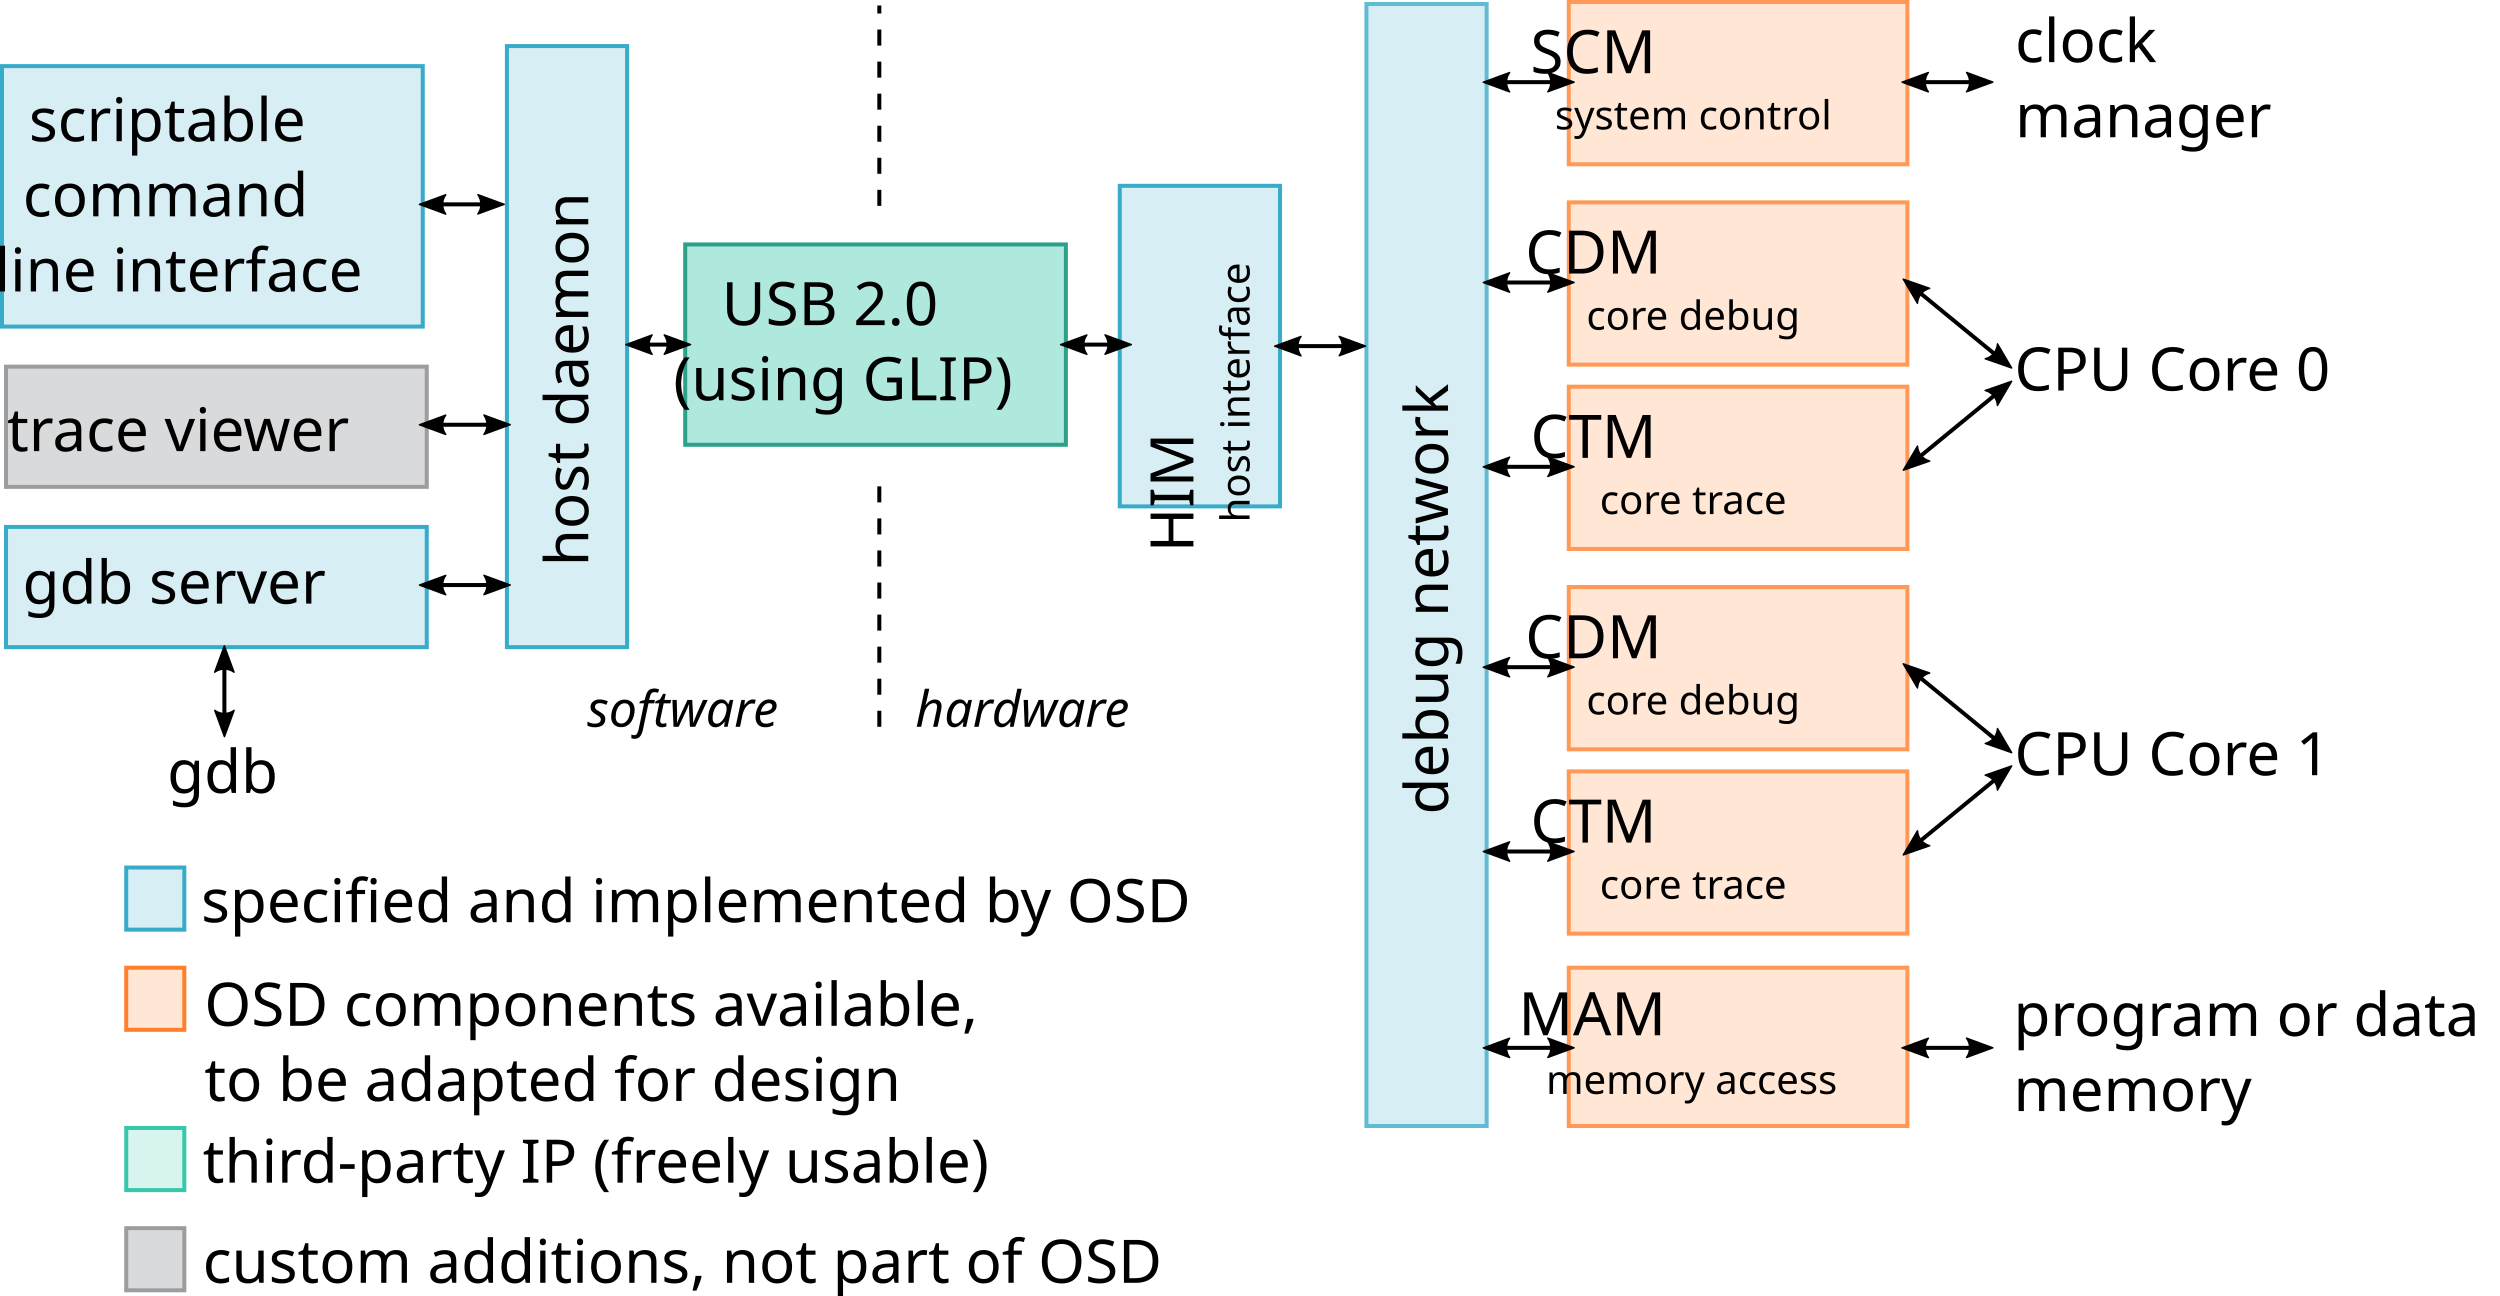
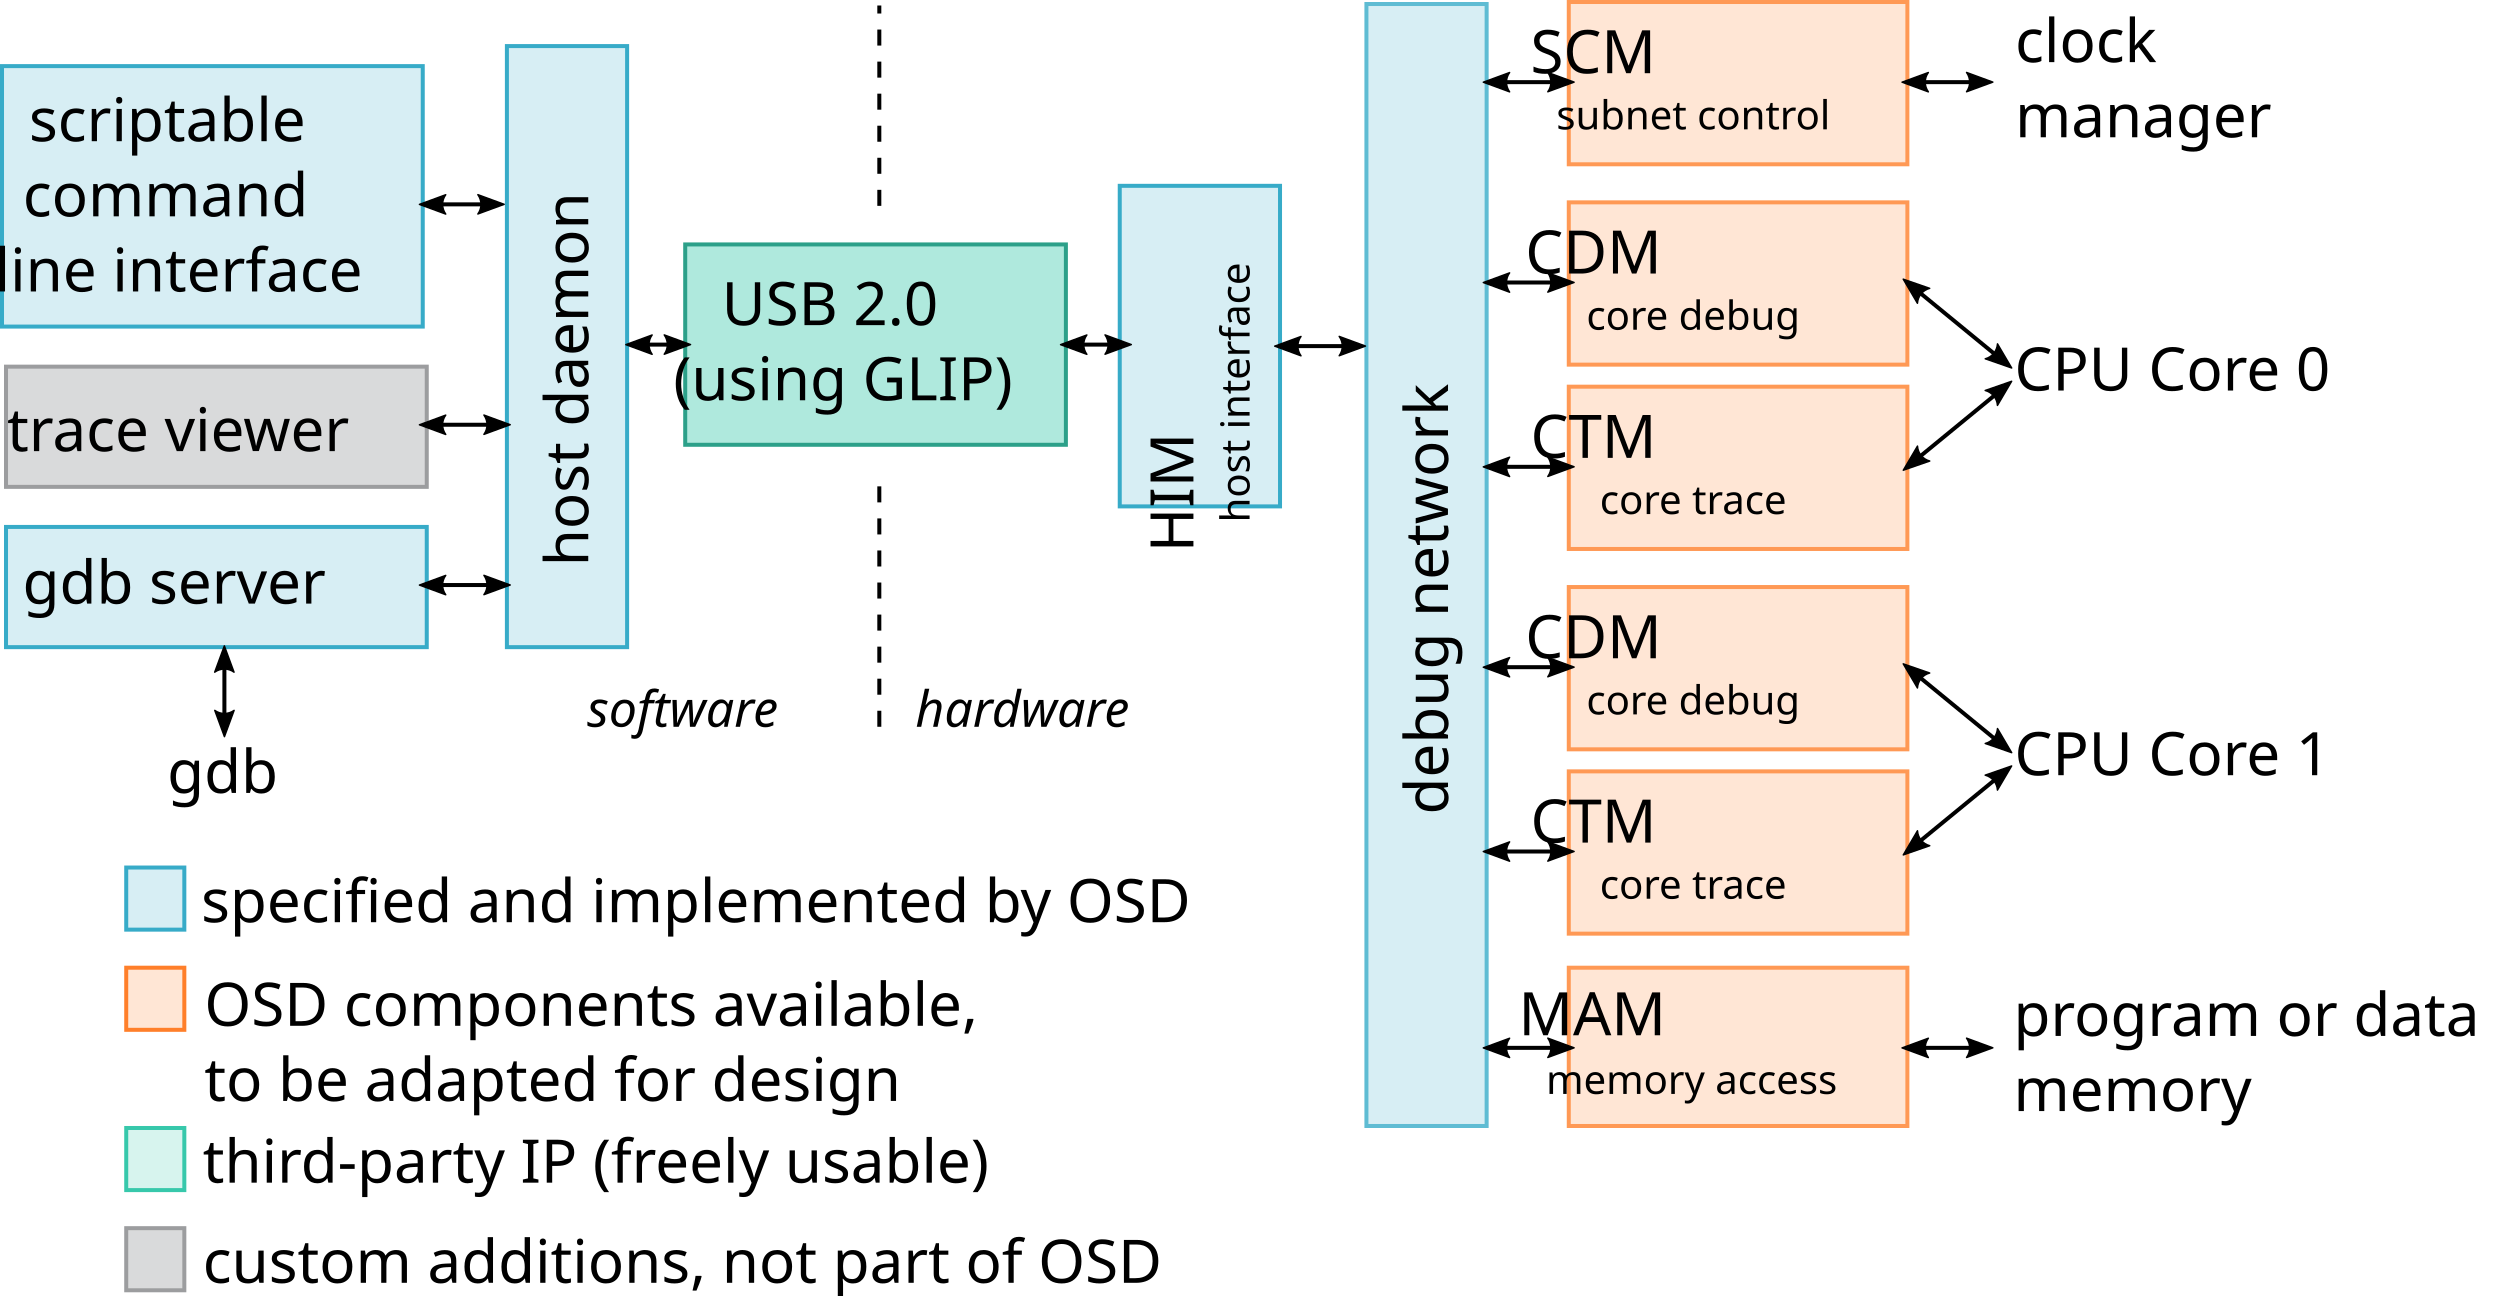
<svg xmlns="http://www.w3.org/2000/svg" width="623.894" height="323.258" viewBox="0 0 623.894 323.258" id="svg4481" version="1.1">
  <defs id="defs4483">
    <marker style="overflow:visible" id="marker6030" refX="0" refY="0" orient="auto">
      <path transform="scale(-0.6,-0.6)" d="M 8.719,4.034 -2.207,0.016 8.719,-4.002 c -1.745,2.372 -1.735,5.617 -6e-7,8.035 z" style="fill:#000000;fill-opacity:1;fill-rule:evenodd;stroke:#000000;stroke-width:0.625;stroke-linejoin:round;stroke-opacity:1" id="path6032" />
    </marker>
    <marker style="overflow:visible" id="marker5834" refX="0" refY="0" orient="auto">
      <path transform="scale(0.6,0.6)" d="M 8.719,4.034 -2.207,0.016 8.719,-4.002 c -1.745,2.372 -1.735,5.617 -6e-7,8.035 z" style="fill:#000000;fill-opacity:1;fill-rule:evenodd;stroke:#000000;stroke-width:0.625;stroke-linejoin:round;stroke-opacity:1" id="path5836" />
    </marker>
    <marker orient="auto" refY="0" refX="0" id="Arrow2Mstart" style="overflow:visible">
      <path id="path4492" style="fill:#000000;fill-opacity:1;fill-rule:evenodd;stroke:#000000;stroke-width:0.625;stroke-linejoin:round;stroke-opacity:1" d="M 8.719,4.034 -2.207,0.016 8.719,-4.002 c -1.745,2.372 -1.735,5.617 -6e-7,8.035 z" transform="scale(0.6,0.6)" />
    </marker>
    <marker orient="auto" refY="0" refX="0" id="Arrow2Mend" style="overflow:visible">
      <path id="path4495" style="fill:#000000;fill-opacity:1;fill-rule:evenodd;stroke:#000000;stroke-width:0.625;stroke-linejoin:round;stroke-opacity:1" d="M 8.719,4.034 -2.207,0.016 8.719,-4.002 c -1.745,2.372 -1.735,5.617 -6e-7,8.035 z" transform="scale(-0.6,-0.6)" />
    </marker>
    <marker orient="auto" refY="0" refX="0" id="Arrow2Mstart-7" style="overflow:visible">
      <path id="path4492-1" style="fill:#000000;fill-opacity:1;fill-rule:evenodd;stroke:#000000;stroke-width:0.625;stroke-linejoin:round;stroke-opacity:1" d="M 8.719,4.034 -2.207,0.016 8.719,-4.002 c -1.745,2.372 -1.735,5.617 -6e-7,8.035 z" transform="scale(0.6,0.6)" />
    </marker>
    <marker orient="auto" refY="0" refX="0" id="Arrow2Mend-4" style="overflow:visible">
      <path id="path4495-8" style="fill:#000000;fill-opacity:1;fill-rule:evenodd;stroke:#000000;stroke-width:0.625;stroke-linejoin:round;stroke-opacity:1" d="M 8.719,4.034 -2.207,0.016 8.719,-4.002 c -1.745,2.372 -1.735,5.617 -6e-7,8.035 z" transform="scale(-0.6,-0.6)" />
    </marker>
    <marker orient="auto" refY="0" refX="0" id="Arrow2Mstart-7-0" style="overflow:visible">
      <path id="path4492-1-5" style="fill:#000000;fill-opacity:1;fill-rule:evenodd;stroke:#000000;stroke-width:0.625;stroke-linejoin:round;stroke-opacity:1" d="M 8.719,4.034 -2.207,0.016 8.719,-4.002 c -1.745,2.372 -1.735,5.617 -6e-7,8.035 z" transform="scale(0.6,0.6)" />
    </marker>
    <marker orient="auto" refY="0" refX="0" id="Arrow2Mend-4-8" style="overflow:visible">
      <path id="path4495-8-7" style="fill:#000000;fill-opacity:1;fill-rule:evenodd;stroke:#000000;stroke-width:0.625;stroke-linejoin:round;stroke-opacity:1" d="M 8.719,4.034 -2.207,0.016 8.719,-4.002 c -1.745,2.372 -1.735,5.617 -6e-7,8.035 z" transform="scale(-0.6,-0.6)" />
    </marker>
    <marker orient="auto" refY="0" refX="0" id="Arrow2Mstart-7-4" style="overflow:visible">
      <path id="path4492-1-6" style="fill:#000000;fill-opacity:1;fill-rule:evenodd;stroke:#000000;stroke-width:0.625;stroke-linejoin:round;stroke-opacity:1" d="M 8.719,4.034 -2.207,0.016 8.719,-4.002 c -1.745,2.372 -1.735,5.617 -6e-7,8.035 z" transform="scale(0.6,0.6)" />
    </marker>
    <marker orient="auto" refY="0" refX="0" id="Arrow2Mend-4-5" style="overflow:visible">
      <path id="path4495-8-79" style="fill:#000000;fill-opacity:1;fill-rule:evenodd;stroke:#000000;stroke-width:0.625;stroke-linejoin:round;stroke-opacity:1" d="M 8.719,4.034 -2.207,0.016 8.719,-4.002 c -1.745,2.372 -1.735,5.617 -6e-7,8.035 z" transform="scale(-0.6,-0.6)" />
    </marker>
    <marker orient="auto" refY="0" refX="0" id="Arrow2Mstart-7-3" style="overflow:visible">
      <path id="path4492-1-0" style="fill:#000000;fill-opacity:1;fill-rule:evenodd;stroke:#000000;stroke-width:0.625;stroke-linejoin:round;stroke-opacity:1" d="M 8.719,4.034 -2.207,0.016 8.719,-4.002 c -1.745,2.372 -1.735,5.617 -6e-7,8.035 z" transform="scale(0.6,0.6)" />
    </marker>
    <marker orient="auto" refY="0" refX="0" id="Arrow2Mend-4-81" style="overflow:visible">
      <path id="path4495-8-4" style="fill:#000000;fill-opacity:1;fill-rule:evenodd;stroke:#000000;stroke-width:0.625;stroke-linejoin:round;stroke-opacity:1" d="M 8.719,4.034 -2.207,0.016 8.719,-4.002 c -1.745,2.372 -1.735,5.617 -6e-7,8.035 z" transform="scale(-0.6,-0.6)" />
    </marker>
    <marker orient="auto" refY="0" refX="0" id="Arrow2Mstart-7-05" style="overflow:visible">
      <path id="path4492-1-01" style="fill:#000000;fill-opacity:1;fill-rule:evenodd;stroke:#000000;stroke-width:0.625;stroke-linejoin:round;stroke-opacity:1" d="M 8.719,4.034 -2.207,0.016 8.719,-4.002 c -1.745,2.372 -1.735,5.617 -6e-7,8.035 z" transform="scale(0.6,0.6)" />
    </marker>
    <marker orient="auto" refY="0" refX="0" id="Arrow2Mend-4-9" style="overflow:visible">
      <path id="path4495-8-1" style="fill:#000000;fill-opacity:1;fill-rule:evenodd;stroke:#000000;stroke-width:0.625;stroke-linejoin:round;stroke-opacity:1" d="M 8.719,4.034 -2.207,0.016 8.719,-4.002 c -1.745,2.372 -1.735,5.617 -6e-7,8.035 z" transform="scale(-0.6,-0.6)" />
    </marker>
    <marker orient="auto" refY="0" refX="0" id="Arrow2Mstart-7-6" style="overflow:visible">
      <path id="path4492-1-9" style="fill:#000000;fill-opacity:1;fill-rule:evenodd;stroke:#000000;stroke-width:0.625;stroke-linejoin:round;stroke-opacity:1" d="M 8.719,4.034 -2.207,0.016 8.719,-4.002 c -1.745,2.372 -1.735,5.617 -6e-7,8.035 z" transform="scale(0.6,0.6)" />
    </marker>
    <marker orient="auto" refY="0" refX="0" id="Arrow2Mend-4-813" style="overflow:visible">
      <path id="path4495-8-48" style="fill:#000000;fill-opacity:1;fill-rule:evenodd;stroke:#000000;stroke-width:0.625;stroke-linejoin:round;stroke-opacity:1" d="M 8.719,4.034 -2.207,0.016 8.719,-4.002 c -1.745,2.372 -1.735,5.617 -6e-7,8.035 z" transform="scale(-0.6,-0.6)" />
    </marker>
    <marker orient="auto" refY="0" refX="0" id="Arrow2Mstart-7-66" style="overflow:visible">
      <path id="path4492-1-8" style="fill:#000000;fill-opacity:1;fill-rule:evenodd;stroke:#000000;stroke-width:0.625;stroke-linejoin:round;stroke-opacity:1" d="M 8.719,4.034 -2.207,0.016 8.719,-4.002 c -1.745,2.372 -1.735,5.617 -6e-7,8.035 z" transform="scale(0.6,0.6)" />
    </marker>
    <marker orient="auto" refY="0" refX="0" id="Arrow2Mend-4-6" style="overflow:visible">
      <path id="path4495-8-6" style="fill:#000000;fill-opacity:1;fill-rule:evenodd;stroke:#000000;stroke-width:0.625;stroke-linejoin:round;stroke-opacity:1" d="M 8.719,4.034 -2.207,0.016 8.719,-4.002 c -1.745,2.372 -1.735,5.617 -6e-7,8.035 z" transform="scale(-0.6,-0.6)" />
    </marker>
    <marker orient="auto" refY="0" refX="0" id="Arrow2Mstart-7-66-9" style="overflow:visible">
      <path id="path4492-1-8-9" style="fill:#000000;fill-opacity:1;fill-rule:evenodd;stroke:#000000;stroke-width:0.625;stroke-linejoin:round;stroke-opacity:1" d="M 8.719,4.034 -2.207,0.016 8.719,-4.002 c -1.745,2.372 -1.735,5.617 -6e-7,8.035 z" transform="scale(0.6,0.6)" />
    </marker>
    <marker orient="auto" refY="0" refX="0" id="Arrow2Mend-4-6-4" style="overflow:visible">
      <path id="path4495-8-6-8" style="fill:#000000;fill-opacity:1;fill-rule:evenodd;stroke:#000000;stroke-width:0.625;stroke-linejoin:round;stroke-opacity:1" d="M 8.719,4.034 -2.207,0.016 8.719,-4.002 c -1.745,2.372 -1.735,5.617 -6e-7,8.035 z" transform="scale(-0.6,-0.6)" />
    </marker>
    <marker orient="auto" refY="0" refX="0" id="Arrow2Mstart-7-66-5" style="overflow:visible">
      <path id="path4492-1-8-0" style="fill:#000000;fill-opacity:1;fill-rule:evenodd;stroke:#000000;stroke-width:0.625;stroke-linejoin:round;stroke-opacity:1" d="M 8.719,4.034 -2.207,0.016 8.719,-4.002 c -1.745,2.372 -1.735,5.617 -6e-7,8.035 z" transform="scale(0.6,0.6)" />
    </marker>
    <marker orient="auto" refY="0" refX="0" id="Arrow2Mend-4-6-6" style="overflow:visible">
      <path id="path4495-8-6-7" style="fill:#000000;fill-opacity:1;fill-rule:evenodd;stroke:#000000;stroke-width:0.625;stroke-linejoin:round;stroke-opacity:1" d="M 8.719,4.034 -2.207,0.016 8.719,-4.002 c -1.745,2.372 -1.735,5.617 -6e-7,8.035 z" transform="scale(-0.6,-0.6)" />
    </marker>
    <marker orient="auto" refY="0" refX="0" id="Arrow2Mstart-7-66-5-3" style="overflow:visible">
      <path id="path4492-1-8-0-1" style="fill:#000000;fill-opacity:1;fill-rule:evenodd;stroke:#000000;stroke-width:0.625;stroke-linejoin:round;stroke-opacity:1" d="M 8.719,4.034 -2.207,0.016 8.719,-4.002 c -1.745,2.372 -1.735,5.617 -6e-7,8.035 z" transform="scale(0.6,0.6)" />
    </marker>
    <marker orient="auto" refY="0" refX="0" id="Arrow2Mend-4-6-6-3" style="overflow:visible">
      <path id="path4495-8-6-7-8" style="fill:#000000;fill-opacity:1;fill-rule:evenodd;stroke:#000000;stroke-width:0.625;stroke-linejoin:round;stroke-opacity:1" d="M 8.719,4.034 -2.207,0.016 8.719,-4.002 c -1.745,2.372 -1.735,5.617 -6e-7,8.035 z" transform="scale(-0.6,-0.6)" />
    </marker>
    <marker orient="auto" refY="0" refX="0" id="Arrow2Mstart-7-66-9-3" style="overflow:visible">
      <path id="path4492-1-8-9-2" style="fill:#000000;fill-opacity:1;fill-rule:evenodd;stroke:#000000;stroke-width:0.625;stroke-linejoin:round;stroke-opacity:1" d="M 8.719,4.034 -2.207,0.016 8.719,-4.002 c -1.745,2.372 -1.735,5.617 -6e-7,8.035 z" transform="scale(0.6,0.6)" />
    </marker>
    <marker orient="auto" refY="0" refX="0" id="Arrow2Mend-4-6-4-6" style="overflow:visible">
      <path id="path4495-8-6-8-2" style="fill:#000000;fill-opacity:1;fill-rule:evenodd;stroke:#000000;stroke-width:0.625;stroke-linejoin:round;stroke-opacity:1" d="M 8.719,4.034 -2.207,0.016 8.719,-4.002 c -1.745,2.372 -1.735,5.617 -6e-7,8.035 z" transform="scale(-0.6,-0.6)" />
    </marker>
    <marker orient="auto" refY="0" refX="0" id="Arrow2Mstart-7-66-9-7" style="overflow:visible">
      <path id="path4492-1-8-9-6" style="fill:#000000;fill-opacity:1;fill-rule:evenodd;stroke:#000000;stroke-width:0.625;stroke-linejoin:round;stroke-opacity:1" d="M 8.719,4.034 -2.207,0.016 8.719,-4.002 c -1.745,2.372 -1.735,5.617 -6e-7,8.035 z" transform="scale(0.6,0.6)" />
    </marker>
    <marker orient="auto" refY="0" refX="0" id="Arrow2Mend-4-6-4-4" style="overflow:visible">
      <path id="path4495-8-6-8-7" style="fill:#000000;fill-opacity:1;fill-rule:evenodd;stroke:#000000;stroke-width:0.625;stroke-linejoin:round;stroke-opacity:1" d="M 8.719,4.034 -2.207,0.016 8.719,-4.002 c -1.745,2.372 -1.735,5.617 -6e-7,8.035 z" transform="scale(-0.6,-0.6)" />
    </marker>
    <marker orient="auto" refY="0" refX="0" id="Arrow2Mstart-7-4-9" style="overflow:visible">
      <path id="path4492-1-6-0" style="fill:#000000;fill-opacity:1;fill-rule:evenodd;stroke:#000000;stroke-width:0.625;stroke-linejoin:round;stroke-opacity:1" d="M 8.719,4.034 -2.207,0.016 8.719,-4.002 c -1.745,2.372 -1.735,5.617 -6e-7,8.035 z" transform="scale(0.6,0.6)" />
    </marker>
    <marker orient="auto" refY="0" refX="0" id="Arrow2Mend-4-5-4" style="overflow:visible">
      <path id="path4495-8-79-6" style="fill:#000000;fill-opacity:1;fill-rule:evenodd;stroke:#000000;stroke-width:0.625;stroke-linejoin:round;stroke-opacity:1" d="M 8.719,4.034 -2.207,0.016 8.719,-4.002 c -1.745,2.372 -1.735,5.617 -6e-7,8.035 z" transform="scale(-0.6,-0.6)" />
    </marker>
    <marker orient="auto" refY="0" refX="0" id="marker4394" style="overflow:visible">
      <path id="path4396" style="fill:#000000;fill-opacity:1;fill-rule:evenodd;stroke:#000000;stroke-width:0.625;stroke-linejoin:round;stroke-opacity:1" d="M 8.719,4.034 -2.207,0.016 8.719,-4.002 c -1.745,2.372 -1.735,5.617 -6e-7,8.035 z" transform="scale(0.6,0.6)" />
    </marker>
    <marker orient="auto" refY="0" refX="0" id="marker4398" style="overflow:visible">
      <path id="path4400" style="fill:#000000;fill-opacity:1;fill-rule:evenodd;stroke:#000000;stroke-width:0.625;stroke-linejoin:round;stroke-opacity:1" d="M 8.719,4.034 -2.207,0.016 8.719,-4.002 c -1.745,2.372 -1.735,5.617 -6e-7,8.035 z" transform="scale(-0.6,-0.6)" />
    </marker>
  </defs>
  <g id="layer1" transform="translate(-4.000003,-76.36222)">
    <rect style="fill:#d7eef4;fill-opacity:1;stroke:#37abc8;stroke-width:1;stroke-miterlimit:4;stroke-opacity:1;stroke-dasharray:none;stroke-dashoffset:0" id="rect4138-6" width="30" height="150" x="130.5" y="87.862" />
    <rect style="fill:#d7eef4;fill-opacity:1;stroke:#37abc8;stroke-width:1;stroke-miterlimit:4;stroke-opacity:1;stroke-dasharray:none;stroke-dashoffset:0" id="rect4138-6-4-6-6-2-1" width="40" height="80" x="283.44" y="122.736" />
    <rect y="92.862" x="4.5" height="65" width="105" id="rect4782" style="fill:#d7eef4;fill-opacity:1;stroke:#37abc8;stroke-width:1;stroke-miterlimit:4;stroke-opacity:1;stroke-dasharray:none;stroke-dashoffset:0" />
    <rect style="fill:#d7eef4;fill-opacity:1;stroke:#37abc8;stroke-width:1;stroke-miterlimit:4;stroke-opacity:1;stroke-dasharray:none;stroke-dashoffset:0" id="rect4786" width="105" height="30" x="5.5" y="207.862" />
    <rect style="fill:#ffe6d5;fill-opacity:1;stroke:#ff9955;stroke-width:1;stroke-miterlimit:4;stroke-opacity:1;stroke-dasharray:none;stroke-dashoffset:0" id="rect4138-6-4" width="84.5" height="40.5" x="395.5" y="126.862" />
    <rect style="fill:#ffe6d5;fill-opacity:1;stroke:#ff9955;stroke-width:1;stroke-miterlimit:4;stroke-opacity:1;stroke-dasharray:none;stroke-dashoffset:0" id="rect4138-6-4-6-6" width="84.5" height="40.5" x="395.5" y="76.862" />
    <rect style="fill:#ffe6d5;fill-opacity:1;stroke:#ff9955;stroke-width:1;stroke-miterlimit:4;stroke-opacity:1;stroke-dasharray:none;stroke-dashoffset:0" id="rect4138-6-4-6-6-2-5" width="84.5" height="39.5" x="395.5" y="317.862" />
    <g id="g3675" transform="translate(0,-2.968391)">
      <text id="text4159-4-5" y="161.614" x="437.928" style="font-size:12.5px;font-style:normal;font-variant:normal;font-weight:normal;font-stretch:normal;line-height:125%;letter-spacing:0px;word-spacing:0px;fill:#000000;fill-opacity:1;stroke:none;font-family:Sans;-inkscape-font-specification:Sans" xml:space="preserve">
        <tspan id="tspan5565" style="font-size:10px;font-style:normal;font-variant:normal;font-weight:normal;font-stretch:normal;text-align:center;text-anchor:middle;fill:#000000;fill-opacity:1;font-family:Sans;-inkscape-font-specification:Sans" y="161.614" x="437.928">core debug</tspan>
      </text>
      <text id="text4261" y="147.6" x="438.065" style="font-size:40px;font-style:normal;font-variant:normal;font-weight:normal;font-stretch:normal;text-align:center;line-height:125%;letter-spacing:0px;word-spacing:0px;text-anchor:middle;fill:#000000;fill-opacity:1;stroke:none;font-family:Sans;-inkscape-font-specification:Sans" xml:space="preserve">
        <tspan style="font-size:15px;font-style:normal;font-variant:normal;font-weight:normal;font-stretch:normal;text-align:center;text-anchor:middle;fill:#000000;fill-opacity:1;font-family:Sans;-inkscape-font-specification:Sans" y="147.6" x="438.065" id="tspan4263">CDM</tspan>
      </text>
    </g>
    <g id="g3681" transform="translate(2.8484808e-5,139.0449)">
      <text xml:space="preserve" style="font-size:12.5px;font-style:normal;font-variant:normal;font-weight:normal;font-stretch:normal;line-height:125%;letter-spacing:0px;word-spacing:0px;fill:#000000;fill-opacity:1;stroke:none;font-family:Sans;-inkscape-font-specification:Sans" x="437.542" y="210.31" id="text4276">
        <tspan x="437.542" y="210.31" style="font-size:10px;font-style:normal;font-variant:normal;font-weight:normal;font-stretch:normal;text-align:center;text-anchor:middle;fill:#000000;fill-opacity:1;font-family:Sans;-inkscape-font-specification:Sans" id="tspan4278">memory access</tspan>
      </text>
      <text id="text4280" y="195.679" x="437.75" style="font-size:40px;font-style:normal;font-variant:normal;font-weight:normal;font-stretch:normal;text-align:center;line-height:125%;letter-spacing:0px;word-spacing:0px;text-anchor:middle;fill:#000000;fill-opacity:1;stroke:none;font-family:Sans;-inkscape-font-specification:Sans" xml:space="preserve">
        <tspan style="font-size:15px;font-style:normal;font-variant:normal;font-weight:normal;font-stretch:normal;text-align:center;text-anchor:middle;fill:#000000;fill-opacity:1;font-family:Sans;-inkscape-font-specification:Sans" y="195.679" x="437.75" id="tspan4282">MAM</tspan>
      </text>
    </g>
    <g id="g3669" transform="translate(0,1.786671)">
      <text xml:space="preserve" style="font-size:12.5px;font-style:normal;font-variant:normal;font-weight:normal;font-stretch:normal;line-height:125%;letter-spacing:0px;word-spacing:0px;fill:#000000;fill-opacity:1;stroke:none;font-family:Sans;-inkscape-font-specification:Sans" x="437.945" y="106.859" id="text4322">
-         <tspan x="437.945" y="106.859" style="font-size:10px;font-style:normal;font-variant:normal;font-weight:normal;font-stretch:normal;text-align:center;text-anchor:middle;fill:#000000;fill-opacity:1;font-family:Sans;-inkscape-font-specification:Sans" id="tspan4324">system control</tspan>
+         <tspan x="437.945" y="106.859" style="font-size:10px;font-style:normal;font-variant:normal;font-weight:normal;font-stretch:normal;text-align:center;text-anchor:middle;fill:#000000;fill-opacity:1;font-family:Sans;-inkscape-font-specification:Sans" id="tspan4324">subnet control</tspan>
      </text>
      <text xml:space="preserve" style="font-size:40px;font-style:normal;font-variant:normal;font-weight:normal;font-stretch:normal;text-align:center;line-height:125%;letter-spacing:0px;word-spacing:0px;text-anchor:middle;fill:#000000;fill-opacity:1;stroke:none;font-family:Sans;-inkscape-font-specification:Sans" x="437.992" y="92.845" id="text4326">
        <tspan id="tspan4328" x="437.992" y="92.845" style="font-size:15px;font-style:normal;font-variant:normal;font-weight:normal;font-stretch:normal;text-align:center;text-anchor:middle;fill:#000000;fill-opacity:1;font-family:Sans;-inkscape-font-specification:Sans">SCM</tspan>
      </text>
    </g>
    <rect style="fill:#afe9dd;fill-opacity:1;stroke:#2ca089;stroke-width:1;stroke-miterlimit:4;stroke-opacity:1;stroke-dasharray:none;stroke-dashoffset:0" id="rect4138" width="95" height="50" x="175" y="137.362" />
    <text xml:space="preserve" style="font-size:12.5px;font-style:normal;font-variant:normal;font-weight:normal;font-stretch:normal;line-height:125%;letter-spacing:0px;word-spacing:0px;fill:#000000;fill-opacity:1;stroke:none;font-family:Sans;-inkscape-font-specification:Sans" x="222.504" y="157.499" id="text4140">
      <tspan x="222.504" y="157.499" style="font-size:15px;font-style:normal;font-variant:normal;font-weight:normal;font-stretch:normal;text-align:center;text-anchor:middle;font-family:Sans;-inkscape-font-specification:Sans" id="tspan4315">USB 2.0</tspan>
      <tspan x="222.504" y="176.249" style="font-size:15px;font-style:normal;font-variant:normal;font-weight:normal;font-stretch:normal;text-align:center;text-anchor:middle;font-family:Sans;-inkscape-font-specification:Sans" id="tspan9266">(using GLIP)</tspan>
    </text>
    <text xml:space="preserve" style="font-size:12.5px;font-style:normal;font-variant:normal;font-weight:normal;font-stretch:normal;line-height:125%;letter-spacing:0px;word-spacing:0px;fill:#000000;fill-opacity:1;stroke:none;font-family:Sans;-inkscape-font-specification:Sans" x="-162.899" y="150.8" id="text4159" transform="matrix(0,-1,1,0,0,0)">
      <tspan x="-162.899" y="150.8" id="tspan4163" style="font-size:15px;font-style:normal;font-variant:normal;font-weight:normal;font-stretch:normal;text-align:center;text-anchor:middle;fill:#000000;fill-opacity:1;font-family:Sans;-inkscape-font-specification:Sans">host daemon</tspan>
    </text>
    <rect style="fill:#d7eef4;fill-opacity:1;stroke:#5fbcd3;stroke-width:1;stroke-miterlimit:4;stroke-opacity:1;stroke-dasharray:none;stroke-dashoffset:0" id="rect4138-6-6" width="30" height="280" x="345" y="77.362" />
    <text xml:space="preserve" style="font-size:12.5px;font-style:normal;font-variant:normal;font-weight:normal;font-stretch:normal;line-height:125%;letter-spacing:0px;word-spacing:0px;fill:#000000;fill-opacity:1;stroke:none;font-family:Sans;-inkscape-font-specification:Sans" x="-217.747" y="365.362" id="text4159-9" transform="matrix(0,-1,1,0,0,0)">
      <tspan x="-217.747" y="365.362" style="font-size:15px;font-style:normal;font-variant:normal;font-weight:normal;font-stretch:normal;text-align:center;text-anchor:middle;fill:#000000;fill-opacity:1;font-family:Sans;-inkscape-font-specification:Sans" id="tspan4203">debug network</tspan>
    </text>
    <text xml:space="preserve" style="font-size:12.5px;font-style:normal;font-variant:normal;font-weight:normal;font-stretch:normal;text-align:start;line-height:125%;letter-spacing:0px;word-spacing:0px;text-anchor:start;fill:#000000;fill-opacity:1;stroke:none;font-family:Sans;-inkscape-font-specification:Sans" x="506.722" y="173.822" id="text4305">
      <tspan x="506.722" y="173.822" id="tspan4456" style="font-size:15px;font-style:normal;font-variant:normal;font-weight:normal;font-stretch:normal;text-align:start;text-anchor:start;font-family:Sans;-inkscape-font-specification:Sans">CPU Core 0</tspan>
    </text>
    <text xml:space="preserve" style="font-size:12.5px;font-style:normal;font-variant:normal;font-weight:normal;font-stretch:normal;text-align:center;line-height:125%;letter-spacing:0px;word-spacing:0px;text-anchor:middle;fill:#000000;fill-opacity:1;stroke:none;font-family:Sans;-inkscape-font-specification:Sans" x="56.692" y="111.6" id="text4159-4">
      <tspan x="59.08" y="111.6" style="font-size:15px;font-style:normal;font-variant:normal;font-weight:normal;font-stretch:normal;text-align:center;text-anchor:middle;fill:#000000;fill-opacity:1;font-family:Sans;-inkscape-font-specification:Sans" id="tspan4379">scriptable </tspan>
      <tspan x="56.692" y="130.35" style="font-size:15px;font-style:normal;font-variant:normal;font-weight:normal;font-stretch:normal;text-align:center;text-anchor:middle;fill:#000000;fill-opacity:1;font-family:Sans;-inkscape-font-specification:Sans" id="tspan4784">command</tspan>
      <tspan x="56.692" y="149.1" style="font-size:15px;font-style:normal;font-variant:normal;font-weight:normal;font-stretch:normal;text-align:center;text-anchor:middle;fill:#000000;fill-opacity:1;font-family:Sans;-inkscape-font-specification:Sans" id="tspan4780">line interface</tspan>
    </text>
    <text xml:space="preserve" style="font-size:12.5px;font-style:normal;font-variant:normal;font-weight:normal;font-stretch:normal;line-height:125%;letter-spacing:0px;word-spacing:0px;fill:#000000;fill-opacity:1;stroke:none;font-family:Sans;-inkscape-font-specification:Sans" x="55.594" y="227" id="text4159-4-6">
      <tspan x="55.594" y="227" style="font-size:15px;font-style:normal;font-variant:normal;font-weight:normal;font-stretch:normal;text-align:center;text-anchor:middle;fill:#000000;fill-opacity:1;font-family:Sans;-inkscape-font-specification:Sans" id="tspan4252-9">gdb server</tspan>
    </text>
    <path style="fill:none;stroke:#000000;stroke-width:1px;stroke-linecap:butt;stroke-linejoin:miter;stroke-opacity:1;marker-start:url(#Arrow2Mstart);marker-end:url(#Arrow2Mend)" d="m 110,127.362 18.488,0" id="path4462" />
    <path style="fill:none;stroke:#000000;stroke-width:1px;stroke-linecap:butt;stroke-linejoin:miter;stroke-opacity:1;marker-start:url(#Arrow2Mstart-7);marker-end:url(#Arrow2Mend-4)" d="m 110,222.362 20,0" id="path4462-7" />
    <path style="fill:none;stroke:#000000;stroke-width:1px;stroke-linecap:butt;stroke-linejoin:miter;stroke-opacity:1;marker-start:url(#Arrow2Mstart-7-0);marker-end:url(#Arrow2Mend-4-8)" d="m 161.512,162.362 13.488,0" id="path4462-7-3" />
    <path style="fill:none;stroke:#000000;stroke-width:1px;stroke-linecap:butt;stroke-linejoin:miter;stroke-opacity:1;marker-start:url(#Arrow2Mstart-7-4);marker-end:url(#Arrow2Mend-4-5)" d="m 323.44,162.736 20,0" id="path4462-7-7" />
    <path style="fill:none;stroke:#000000;stroke-width:1px;stroke-linecap:butt;stroke-linejoin:miter;stroke-opacity:1;marker-start:url(#Arrow2Mstart-7-3);marker-end:url(#Arrow2Mend-4-81)" d="m 375.5,146.862 20,0" id="path4462-7-9" />
    <path style="fill:none;stroke:#000000;stroke-width:1px;stroke-linecap:butt;stroke-linejoin:miter;stroke-opacity:1;marker-start:url(#Arrow2Mstart-7-05);marker-end:url(#Arrow2Mend-4-9)" d="m 375.5,337.862 20,0" id="path4462-7-19" />
    <path style="fill:none;stroke:#000000;stroke-width:1px;stroke-linecap:butt;stroke-linejoin:miter;stroke-opacity:1;marker-start:url(#Arrow2Mstart-7-6);marker-end:url(#Arrow2Mend-4-813)" d="m 480,146.862 25,20.5" id="path4462-7-2" />
    <text xml:space="preserve" style="font-size:12.5px;font-style:normal;font-variant:normal;font-weight:normal;font-stretch:normal;line-height:125%;letter-spacing:0px;word-spacing:0px;fill:#000000;fill-opacity:1;stroke:none;font-family:Sans;-inkscape-font-specification:Sans" x="232.44" y="257.736" id="text9020">
      <tspan id="tspan9022" x="232.44" y="257.736" style="font-style:italic;-inkscape-font-specification:Sans Italic">hardware</tspan>
    </text>
    <text xml:space="preserve" style="font-size:12.5px;font-style:normal;font-variant:normal;font-weight:normal;font-stretch:normal;text-align:end;line-height:125%;letter-spacing:0px;word-spacing:0px;text-anchor:end;fill:#000000;fill-opacity:1;stroke:none;font-family:Sans;-inkscape-font-specification:Sans" x="214.44" y="257.736" id="text9024">
      <tspan id="tspan9026" x="214.44" y="257.736" style="font-style:italic;-inkscape-font-specification:Sans Italic">software</tspan>
    </text>
    <path style="fill:none;stroke:#000000;stroke-width:1;stroke-linecap:butt;stroke-linejoin:miter;stroke-miterlimit:4;stroke-opacity:1;stroke-dasharray:4, 4;stroke-dashoffset:0" d="m 223.44,257.736 0,-60" id="path9028" />
    <path style="fill:none;stroke:#000000;stroke-width:1;stroke-linecap:butt;stroke-linejoin:miter;stroke-miterlimit:4;stroke-opacity:1;stroke-dasharray:4, 4;stroke-dashoffset:0" d="m 223.44,127.736 0,-50" id="path9030" />
    <text xml:space="preserve" style="font-size:12.5px;font-style:normal;font-variant:normal;font-weight:normal;font-stretch:normal;text-align:start;line-height:125%;letter-spacing:0px;word-spacing:0px;text-anchor:start;fill:#000000;fill-opacity:1;stroke:none;font-family:Sans;-inkscape-font-specification:Sans" x="506.48" y="334.887" id="text4305-3">
      <tspan x="506.48" y="334.887" id="tspan4456-0" style="font-size:15px;font-style:normal;font-variant:normal;font-weight:normal;font-stretch:normal;text-align:start;text-anchor:start;font-family:Sans;-inkscape-font-specification:Sans">program or data</tspan>
      <tspan x="506.48" y="353.637" style="font-size:15px;font-style:normal;font-variant:normal;font-weight:normal;font-stretch:normal;text-align:start;text-anchor:start;font-family:Sans;-inkscape-font-specification:Sans" id="tspan4796">memory</tspan>
    </text>
    <path style="fill:none;stroke:#000000;stroke-width:1px;stroke-linecap:butt;stroke-linejoin:miter;stroke-opacity:1;marker-start:url(#Arrow2Mstart-7-66-9);marker-end:url(#Arrow2Mend-4-6-4)" d="m 480,337.862 20,0" id="path4462-7-93-3" />
    <path style="fill:none;stroke:#000000;stroke-width:1px;stroke-linecap:butt;stroke-linejoin:miter;stroke-opacity:1;marker-start:url(#Arrow2Mstart-7-66-5);marker-end:url(#Arrow2Mend-4-6-6)" d="m 480,96.862 20,0" id="path4462-7-93-5" />
    <path style="fill:none;stroke:#000000;stroke-width:1px;stroke-linecap:butt;stroke-linejoin:miter;stroke-opacity:1;marker-start:url(#Arrow2Mstart-7-66-5-3);marker-end:url(#Arrow2Mend-4-6-6-3)" d="m 375.5,96.862 20,0" id="path4462-7-93-5-8" />
    <path style="fill:none;stroke:#000000;stroke-width:1px;stroke-linecap:butt;stroke-linejoin:miter;stroke-opacity:1;marker-start:url(#Arrow2Mstart-7-4-9);marker-end:url(#Arrow2Mend-4-5-4)" d="m 270,162.362 15,0" id="path4462-7-7-6" />
    <text xml:space="preserve" style="font-size:40px;font-style:normal;font-variant:normal;font-weight:normal;font-stretch:normal;text-align:start;line-height:125%;letter-spacing:0px;word-spacing:0px;text-anchor:start;fill:#000000;fill-opacity:1;stroke:none;font-family:Sans;-inkscape-font-specification:Sans" x="506.883" y="91.862" id="text4286">
      <tspan id="tspan4288" x="506.883" y="91.862" style="font-size:15px;font-style:normal;font-variant:normal;font-weight:normal;font-stretch:normal;text-align:start;text-anchor:start;font-family:Sans;-inkscape-font-specification:Sans">clock</tspan>
      <tspan x="506.883" y="110.612" id="tspan4290" style="font-size:15px;font-style:normal;font-variant:normal;font-weight:normal;font-stretch:normal;text-align:start;text-anchor:start;font-family:Sans;-inkscape-font-specification:Sans">manager</tspan>
    </text>
    <text xml:space="preserve" style="font-size:40px;font-style:normal;font-variant:normal;font-weight:normal;font-stretch:normal;line-height:125%;letter-spacing:0px;word-spacing:0px;fill:#000000;fill-opacity:1;stroke:none;font-family:Sans;-inkscape-font-specification:Sans" x="45.714" y="274.242" id="text4790">
      <tspan id="tspan4792" x="45.714" y="274.242" style="font-size:15px;font-style:normal;font-variant:normal;font-weight:normal;font-stretch:normal;font-family:Sans;-inkscape-font-specification:Sans">gdb</tspan>
    </text>
    <rect y="292.862" x="35.5" height="15.5" width="14.5" id="rect5802" style="fill:#d7eef4;fill-opacity:1;stroke:#37abc8;stroke-width:1;stroke-miterlimit:4;stroke-opacity:1;stroke-dasharray:none;stroke-dashoffset:0" />
    <text xml:space="preserve" style="font-size:40px;font-style:normal;font-variant:normal;font-weight:normal;font-stretch:normal;line-height:125%;letter-spacing:0px;word-spacing:0px;fill:#000000;fill-opacity:1;stroke:none;font-family:Sans;-inkscape-font-specification:Sans" x="54.187" y="306.5" id="text5804">
      <tspan id="tspan5806" x="54.187" y="306.5" style="font-size:15px;font-style:normal;font-variant:normal;font-weight:normal;font-stretch:normal;font-family:Sans;-inkscape-font-specification:Sans">specified and implemented by OSD</tspan>
    </text>
    <rect style="fill:#ffe6d5;fill-opacity:1;stroke:#ff7f2a;stroke-width:1;stroke-miterlimit:4;stroke-opacity:1;stroke-dasharray:none;stroke-dashoffset:0" id="rect5808" width="14.5" height="15.5" x="35.5" y="317.862" />
    <text id="text5810" y="332.362" x="55" style="font-size:40px;font-style:normal;font-variant:normal;font-weight:normal;font-stretch:normal;line-height:125%;letter-spacing:0px;word-spacing:0px;fill:#000000;fill-opacity:1;stroke:none;font-family:Sans;-inkscape-font-specification:Sans" xml:space="preserve">
      <tspan style="font-size:15px;font-style:normal;font-variant:normal;font-weight:normal;font-stretch:normal;font-family:Sans;-inkscape-font-specification:Sans" y="332.362" x="55" id="tspan5812">OSD components available, </tspan>
      <tspan style="font-size:15px;font-style:normal;font-variant:normal;font-weight:normal;font-stretch:normal;font-family:Sans;-inkscape-font-specification:Sans" y="351.112" x="55" id="tspan9604">to be adapted for design</tspan>
    </text>
    <path id="path5832" d="m 60,258.874 0,-20" style="fill:none;stroke:#000000;stroke-width:1px;stroke-linecap:butt;stroke-linejoin:miter;stroke-opacity:1;marker-start:url(#marker5834);marker-end:url(#marker6030)" />
    <g id="g3693" transform="translate(1.460512,-0.1502762)">
      <text transform="matrix(0,-1,1,0,0,0)" xml:space="preserve" style="font-size:12.5px;font-style:normal;font-variant:normal;font-weight:normal;font-stretch:normal;line-height:125%;letter-spacing:0px;word-spacing:0px;fill:#000000;fill-opacity:1;stroke:none;font-family:Sans;-inkscape-font-specification:Sans" x="-163.074" y="314.383" id="text9608">
        <tspan x="-163.074" y="314.383" style="font-size:10px;font-style:normal;font-variant:normal;font-weight:normal;font-stretch:normal;text-align:center;text-anchor:middle;fill:#000000;fill-opacity:1;font-family:Sans;-inkscape-font-specification:Sans" id="tspan9610">host interface</tspan>
      </text>
      <text transform="matrix(0,-1,1,0,0,0)" xml:space="preserve" style="font-size:40px;font-style:normal;font-variant:normal;font-weight:normal;font-stretch:normal;text-align:center;line-height:125%;letter-spacing:0px;word-spacing:0px;text-anchor:middle;fill:#000000;fill-opacity:1;stroke:none;font-family:Sans;-inkscape-font-specification:Sans" x="-163.015" y="300.369" id="text9612">
        <tspan id="tspan9614" x="-163.015" y="300.369" style="font-size:15px;font-style:normal;font-variant:normal;font-weight:normal;font-stretch:normal;text-align:center;text-anchor:middle;fill:#000000;fill-opacity:1;font-family:Sans;-inkscape-font-specification:Sans">HIM</tspan>
      </text>
    </g>
    <rect y="357.862" x="35.5" height="15.5" width="14.5" id="rect5814" style="fill:#d7f4ee;fill-opacity:1;stroke:#37c8ab;stroke-width:1;stroke-miterlimit:4;stroke-opacity:1;stroke-dasharray:none;stroke-dashoffset:0" />
    <text xml:space="preserve" style="font-size:40px;font-style:normal;font-variant:normal;font-weight:normal;font-stretch:normal;line-height:125%;letter-spacing:0px;word-spacing:0px;fill:#000000;fill-opacity:1;stroke:none;font-family:Sans;-inkscape-font-specification:Sans" x="54.597" y="371.5" id="text5816">
      <tspan id="tspan5818" x="54.597" y="371.5" style="font-size:15px;font-style:normal;font-variant:normal;font-weight:normal;font-stretch:normal;font-family:Sans;-inkscape-font-specification:Sans">third-party IP (freely usable)</tspan>
    </text>
    <rect y="172.862" x="395.5" height="40.5" width="84.5" id="rect3718" style="fill:#ffe6d5;fill-opacity:1;stroke:#ff9955;stroke-width:1;stroke-miterlimit:4;stroke-opacity:1;stroke-dasharray:none;stroke-dashoffset:0" />
    <g transform="translate(0,43.03159)" id="g3720">
      <text xml:space="preserve" style="font-size:12.5px;font-style:normal;font-variant:normal;font-weight:normal;font-stretch:normal;line-height:125%;letter-spacing:0px;word-spacing:0px;fill:#000000;fill-opacity:1;stroke:none;font-family:Sans;-inkscape-font-specification:Sans" x="437.928" y="161.614" id="text3722">
        <tspan x="437.928" y="161.614" style="font-size:10px;font-style:normal;font-variant:normal;font-weight:normal;font-stretch:normal;text-align:center;text-anchor:middle;fill:#000000;fill-opacity:1;font-family:Sans;-inkscape-font-specification:Sans" id="tspan3724">core trace</tspan>
      </text>
      <text xml:space="preserve" style="font-size:40px;font-style:normal;font-variant:normal;font-weight:normal;font-stretch:normal;text-align:center;line-height:125%;letter-spacing:0px;word-spacing:0px;text-anchor:middle;fill:#000000;fill-opacity:1;stroke:none;font-family:Sans;-inkscape-font-specification:Sans" x="438.065" y="147.6" id="text3726">
        <tspan id="tspan3728" x="438.065" y="147.6" style="font-size:15px;font-style:normal;font-variant:normal;font-weight:normal;font-stretch:normal;text-align:center;text-anchor:middle;fill:#000000;fill-opacity:1;font-family:Sans;-inkscape-font-specification:Sans">CTM</tspan>
      </text>
    </g>
    <path id="path3730" d="m 375.5,192.862 20,0" style="fill:none;stroke:#000000;stroke-width:1px;stroke-linecap:butt;stroke-linejoin:miter;stroke-opacity:1;marker-start:url(#Arrow2Mstart-7-3);marker-end:url(#Arrow2Mend-4-81)" />
    <path id="path3732" d="m 480,192.862 25,-20.5" style="fill:none;stroke:#000000;stroke-width:1px;stroke-linecap:butt;stroke-linejoin:miter;stroke-opacity:1;marker-start:url(#Arrow2Mstart-7-6);marker-end:url(#Arrow2Mend-4-813)" />
    <rect y="222.862" x="395.5" height="40.5" width="84.5" id="rect3774" style="fill:#ffe6d5;fill-opacity:1;stroke:#ff9955;stroke-width:1;stroke-miterlimit:4;stroke-opacity:1;stroke-dasharray:none;stroke-dashoffset:0" />
    <g transform="translate(0,93.03159)" id="g3776">
      <text xml:space="preserve" style="font-size:12.5px;font-style:normal;font-variant:normal;font-weight:normal;font-stretch:normal;line-height:125%;letter-spacing:0px;word-spacing:0px;fill:#000000;fill-opacity:1;stroke:none;font-family:Sans;-inkscape-font-specification:Sans" x="437.928" y="161.614" id="text3778">
        <tspan x="437.928" y="161.614" style="font-size:10px;font-style:normal;font-variant:normal;font-weight:normal;font-stretch:normal;text-align:center;text-anchor:middle;fill:#000000;fill-opacity:1;font-family:Sans;-inkscape-font-specification:Sans" id="tspan3780">core debug</tspan>
      </text>
      <text xml:space="preserve" style="font-size:40px;font-style:normal;font-variant:normal;font-weight:normal;font-stretch:normal;text-align:center;line-height:125%;letter-spacing:0px;word-spacing:0px;text-anchor:middle;fill:#000000;fill-opacity:1;stroke:none;font-family:Sans;-inkscape-font-specification:Sans" x="438.065" y="147.6" id="text3782">
        <tspan id="tspan3784" x="438.065" y="147.6" style="font-size:15px;font-style:normal;font-variant:normal;font-weight:normal;font-stretch:normal;text-align:center;text-anchor:middle;fill:#000000;fill-opacity:1;font-family:Sans;-inkscape-font-specification:Sans">CDM</tspan>
      </text>
    </g>
    <text id="text3786" y="269.822" x="506.722" style="font-size:12.5px;font-style:normal;font-variant:normal;font-weight:normal;font-stretch:normal;text-align:start;line-height:125%;letter-spacing:0px;word-spacing:0px;text-anchor:start;fill:#000000;fill-opacity:1;stroke:none;font-family:Sans;-inkscape-font-specification:Sans" xml:space="preserve">
      <tspan style="font-size:15px;font-style:normal;font-variant:normal;font-weight:normal;font-stretch:normal;text-align:start;text-anchor:start;font-family:Sans;-inkscape-font-specification:Sans" id="tspan3788" y="269.822" x="506.722">CPU Core 1</tspan>
    </text>
    <path id="path3790" d="m 375.5,242.862 20,0" style="fill:none;stroke:#000000;stroke-width:1px;stroke-linecap:butt;stroke-linejoin:miter;stroke-opacity:1;marker-start:url(#Arrow2Mstart-7-3);marker-end:url(#Arrow2Mend-4-81)" />
    <path id="path3792" d="m 480,242.862 25,20.5" style="fill:none;stroke:#000000;stroke-width:1px;stroke-linecap:butt;stroke-linejoin:miter;stroke-opacity:1;marker-start:url(#Arrow2Mstart-7-6);marker-end:url(#Arrow2Mend-4-813)" />
    <rect style="fill:#ffe6d5;fill-opacity:1;stroke:#ff9955;stroke-width:1;stroke-miterlimit:4;stroke-opacity:1;stroke-dasharray:none;stroke-dashoffset:0" id="rect3794" width="84.5" height="40.5" x="395.5" y="268.862" />
    <g id="g3796" transform="translate(0,139.0316)">
      <text id="text3798" y="161.614" x="437.928" style="font-size:12.5px;font-style:normal;font-variant:normal;font-weight:normal;font-stretch:normal;line-height:125%;letter-spacing:0px;word-spacing:0px;fill:#000000;fill-opacity:1;stroke:none;font-family:Sans;-inkscape-font-specification:Sans" xml:space="preserve">
        <tspan id="tspan3800" style="font-size:10px;font-style:normal;font-variant:normal;font-weight:normal;font-stretch:normal;text-align:center;text-anchor:middle;fill:#000000;fill-opacity:1;font-family:Sans;-inkscape-font-specification:Sans" y="161.614" x="437.928">core trace</tspan>
      </text>
      <text id="text3802" y="147.6" x="438.065" style="font-size:40px;font-style:normal;font-variant:normal;font-weight:normal;font-stretch:normal;text-align:center;line-height:125%;letter-spacing:0px;word-spacing:0px;text-anchor:middle;fill:#000000;fill-opacity:1;stroke:none;font-family:Sans;-inkscape-font-specification:Sans" xml:space="preserve">
        <tspan style="font-size:15px;font-style:normal;font-variant:normal;font-weight:normal;font-stretch:normal;text-align:center;text-anchor:middle;fill:#000000;fill-opacity:1;font-family:Sans;-inkscape-font-specification:Sans" y="147.6" x="438.065" id="tspan3804">CTM</tspan>
      </text>
    </g>
    <path style="fill:none;stroke:#000000;stroke-width:1px;stroke-linecap:butt;stroke-linejoin:miter;stroke-opacity:1;marker-start:url(#Arrow2Mstart-7-3);marker-end:url(#Arrow2Mend-4-81)" d="m 375.5,288.862 20,0" id="path3806" />
    <path style="fill:none;stroke:#000000;stroke-width:1px;stroke-linecap:butt;stroke-linejoin:miter;stroke-opacity:1;marker-start:url(#Arrow2Mstart-7-6);marker-end:url(#Arrow2Mend-4-813)" d="m 480,288.862 25,-20.5" id="path3808" />
    <rect y="167.862" x="5.5" height="30" width="105" id="rect3810" style="fill:#d9dadb;fill-opacity:1;stroke:#9c9d9f;stroke-width:1;stroke-miterlimit:4;stroke-opacity:1;stroke-dasharray:none;stroke-dashoffset:0" />
    <text id="text3812" y="188.954" x="56.594" style="font-size:12.5px;font-style:normal;font-variant:normal;font-weight:normal;font-stretch:normal;line-height:125%;letter-spacing:0px;word-spacing:0px;fill:#000000;fill-opacity:1;stroke:none;font-family:Sans;-inkscape-font-specification:Sans" xml:space="preserve">
      <tspan id="tspan3814" style="font-size:15px;font-style:normal;font-variant:normal;font-weight:normal;font-stretch:normal;text-align:center;text-anchor:middle;fill:#000000;fill-opacity:1;font-family:Sans;-inkscape-font-specification:Sans" y="188.954" x="56.594">trace viewer</tspan>
    </text>
    <path id="path3816" d="m 110,182.362 20,0" style="fill:none;stroke:#000000;stroke-width:1px;stroke-linecap:butt;stroke-linejoin:miter;stroke-opacity:1;marker-start:url(#Arrow2Mstart-7);marker-end:url(#Arrow2Mend-4)" />
    <rect style="fill:#d9dadb;fill-opacity:1;stroke:#9c9d9f;stroke-width:1;stroke-miterlimit:4;stroke-opacity:1;stroke-dasharray:none;stroke-dashoffset:0" id="rect3818" width="14.5" height="15.5" x="35.5" y="382.862" />
    <text id="text3820" y="396.5" x="54.597" style="font-size:40px;font-style:normal;font-variant:normal;font-weight:normal;font-stretch:normal;line-height:125%;letter-spacing:0px;word-spacing:0px;fill:#000000;fill-opacity:1;stroke:none;font-family:Sans;-inkscape-font-specification:Sans" xml:space="preserve">
      <tspan style="font-size:15px;font-style:normal;font-variant:normal;font-weight:normal;font-stretch:normal;font-family:Sans;-inkscape-font-specification:Sans" y="396.5" x="54.597" id="tspan3822">custom additions, not part of OSD</tspan>
    </text>
  </g>
</svg>
